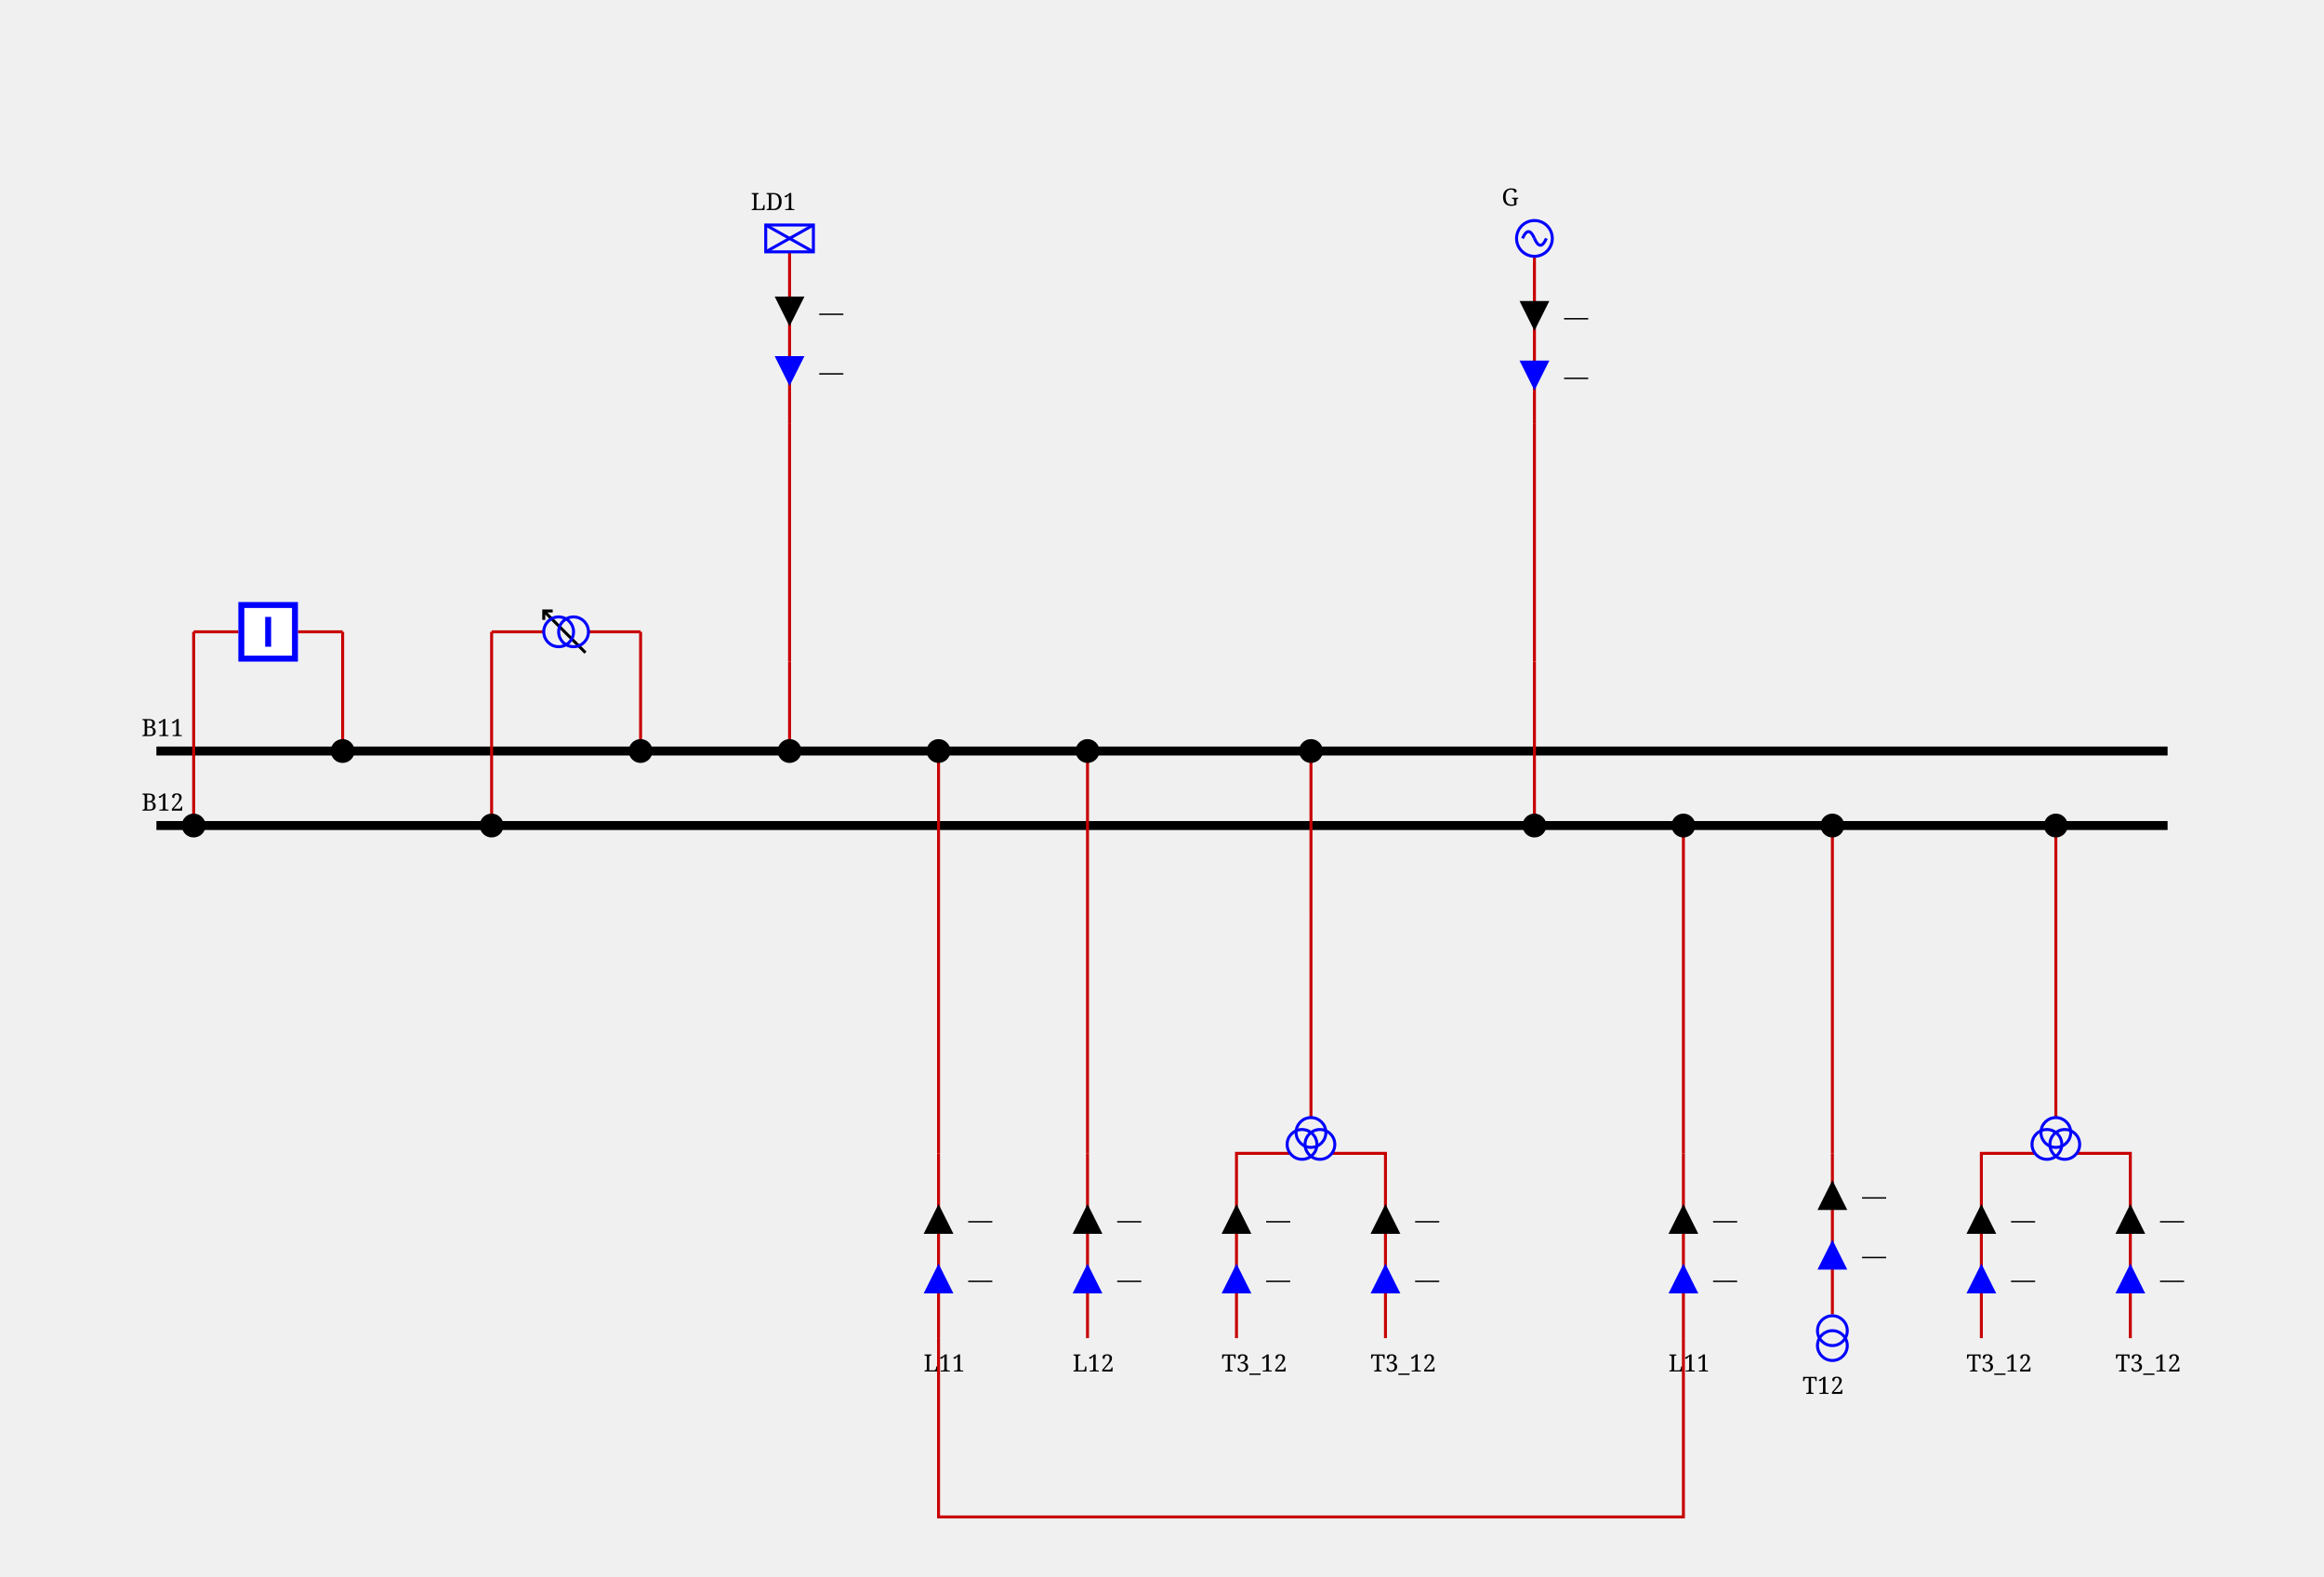
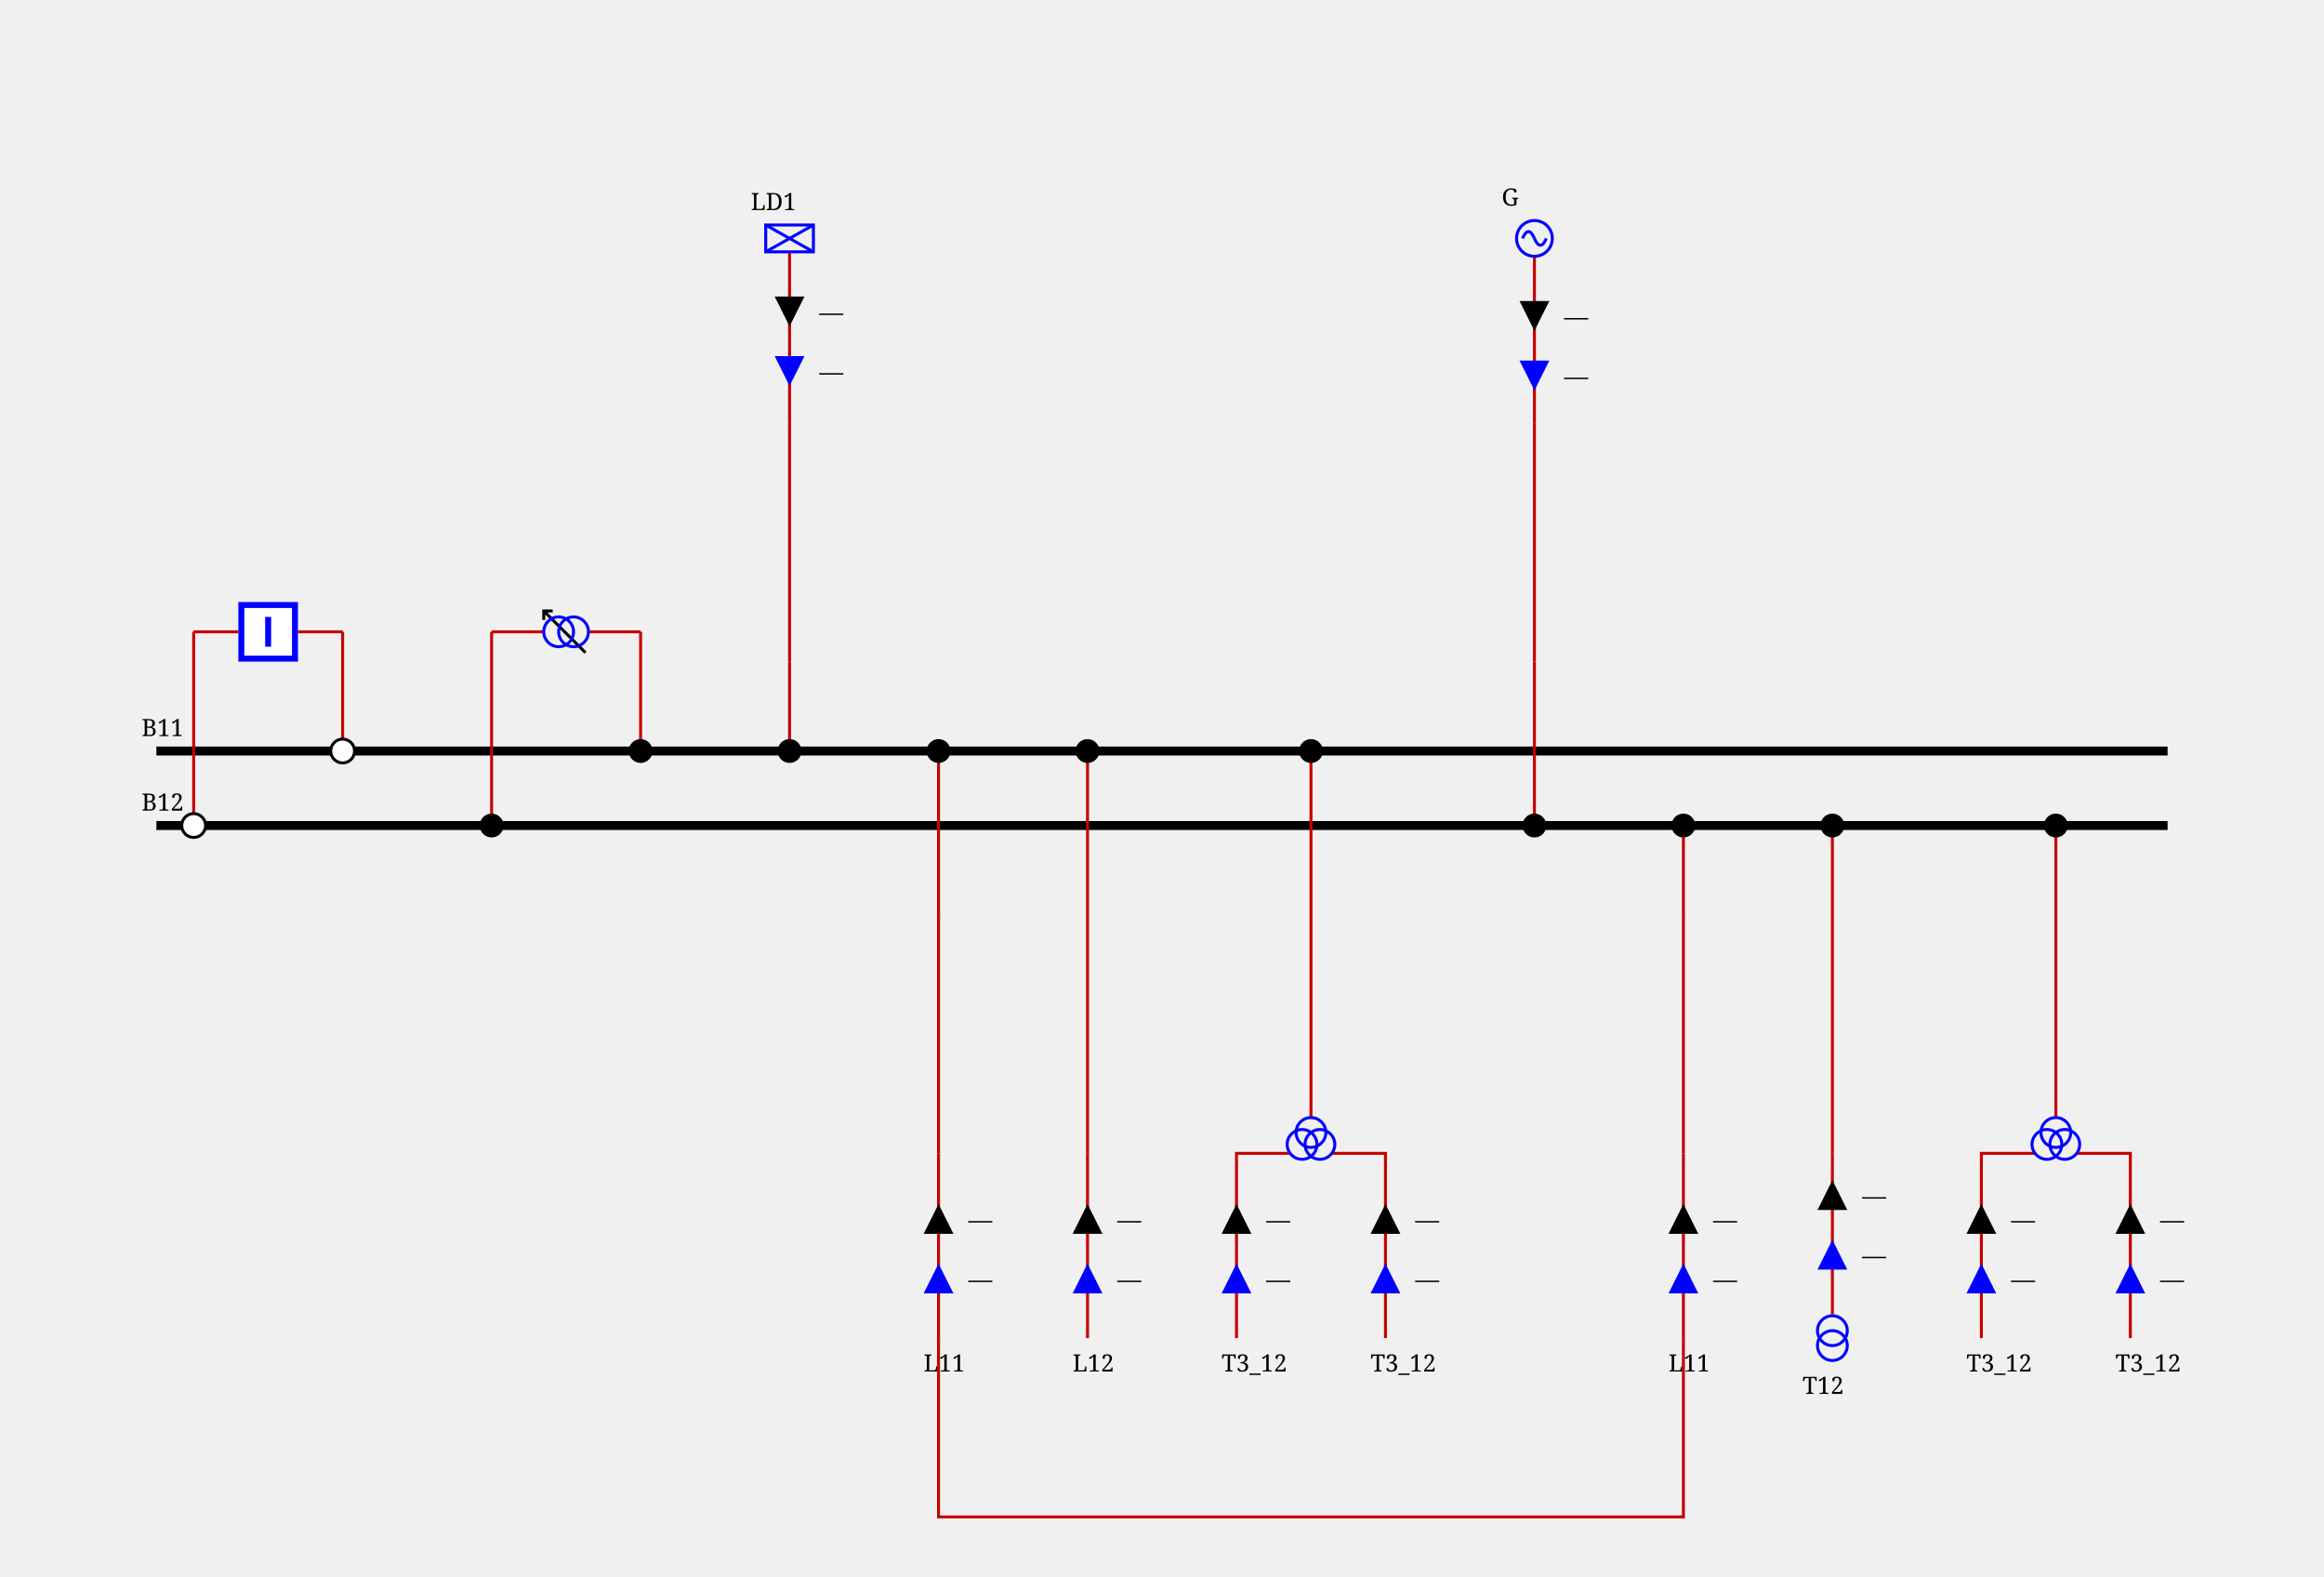
<svg xmlns="http://www.w3.org/2000/svg" height="529.0" viewBox="0 0 780.0 529.0" width="780.0">
  <style>
/* ----------------------------------------------------------------------- */
/* File: tautologies.css ------------------------------------------------- */
.sld-out .sld-arrow-in {visibility: hidden}
.sld-in .sld-arrow-out {visibility: hidden}
.sld-closed .sld-sw-open {visibility: hidden}
.sld-open .sld-sw-closed {visibility: hidden}
.sld-hidden-node {visibility: hidden}
.sld-top-feeder .sld-label {dominant-baseline: auto}
.sld-bottom-feeder .sld-label {dominant-baseline: hanging}
.sld-active-power .sld-label {dominant-baseline: mathematical}
.sld-reactive-power .sld-label {dominant-baseline: mathematical}
.sld-current .sld-label {dominant-baseline: mathematical}
.sld-bus-connection.sld-disconnected-bus-connection {stroke: var(--sld-vl-color, black); fill: white}
/* ----------------------------------------------------------------------- */
/* File: baseVoltages.css ------------------------------------------------ */
.sld-vl300to500 {--sld-vl-color: #ff0000}
.sld-vl180to300 {--sld-vl-color: #228b22}
.sld-vl120to180 {--sld-vl-color: #01afaf}
.sld-vl70to120 {--sld-vl-color: #cc5500}
.sld-vl50to70 {--sld-vl-color: #a020f0}
.sld-vl30to50 {--sld-vl-color: #ff8290}
.sld-vl0to30 {--sld-vl-color: #abae28}
/* ----------------------------------------------------------------------- */
/* File : components.css ------------------------------------------------- */
/* Stroke black */
.sld-disconnector {stroke-width: 3; stroke: black; fill: none}
/* Stroke blue */
.sld-breaker {stroke-width: 2; stroke: blue; fill:white}
.sld-load-break-switch {stroke: blue; fill: white}
/* Stroke --sld-vl-color with fallback black */
.sld-bus-connection {fill: var(--sld-vl-color, black)}
.sld-cell-shape-flat .sld-bus-connection {visibility: hidden}
.sld-busbar-section {stroke: var(--sld-vl-color, black); stroke-width: 3; fill: none}
/* Stroke --sld-vl-color with fallback red */
.sld-wire {stroke: var(--sld-vl-color, #c80000); fill: none}
/* Stroke --sld-vl-color with fallback blue */
.sld-load {stroke: var(--sld-vl-color, blue); fill: none}
.sld-battery {stroke: var(--sld-vl-color, blue); fill: none}
.sld-generator {stroke: var(--sld-vl-color, blue); fill: none}
.sld-two-wt {stroke: var(--sld-vl-color, blue); fill: none}
.sld-three-wt {stroke: var(--sld-vl-color, blue); fill: none}
.sld-winding {stroke: var(--sld-vl-color, blue); fill: none}
.sld-capacitor {stroke: var(--sld-vl-color, blue); fill: none}
.sld-inductor {stroke: var(--sld-vl-color, blue); fill: none}
.sld-pst {stroke: var(--sld-vl-color, blue); fill: none}
.sld-pst-arrow {stroke: black; fill: none}
.sld-svc {stroke: var(--sld-vl-color, blue); fill: none}
.sld-vsc {stroke: var(--sld-vl-color, blue); font-size: 7.43px; fill: none}
/* Stroke none &amp; fill: --sld-vl-color */
.sld-node-infos {stroke: none; fill: var(--sld-vl-color, black)}
/* Stroke none &amp; fill: black */
.sld-node {stroke: none; fill: black}
.sld-flash {stroke: none; fill: black}
.sld-lock {stroke: none; fill: black}
.sld-unknown {stroke: none; fill: black}
/* Fonts */
.sld-label {stroke: none; fill: black; font: 8px serif}
.sld-angle, .sld-voltage {font: 10px serif}
.sld-graph-label {font: 12px serif}
/* Specific */
.sld-grid {stroke: #003700; stroke-dasharray: 1,10}
.sld-feeder-info.sld-active-power {fill:black}
.sld-feeder-info.sld-reactive-power {fill:blue}
.sld-feeder-info.sld-current {fill:purple}
.sld-frame {fill: var(--sld-background-color, transparent)}
/* Stroke maroon for fictitious switch */
.sld-breaker.sld-fictitious {stroke: maroon}
.sld-disconnector.sld-fictitious {stroke: maroon}
.sld-load-break-switch.sld-fictitious {stroke: maroon}
.sld-busbar-section.sld-fictitious {stroke: var(--sld-vl-color, #c80000); stroke-width: 1}

</style>
  <rect class="sld-frame" height="100%" width="100%" />
  <g>
    <g class="sld-busbar-section sld-vl300to500" id="idB11" transform="translate(52.5,252.0)">
      <line x1="0" x2="675.0" y1="0" y2="0" />
      <text class="sld-label" id="B11_NW_LABEL" x="-5.0" y="-5.0">B11</text>
    </g>
    <g class="sld-busbar-section sld-vl300to500" id="idB12" transform="translate(52.5,277.0)">
      <line x1="0" x2="675.0" y1="0" y2="0" />
      <text class="sld-label" id="B12_NW_LABEL" x="-5.0" y="-5.0">B12</text>
    </g>
    <g class="sld-intern-cell sld-cell-shape-vertical" id="idINTERN_32_0">
      <g class="sld-wire sld-vl300to500" id="_95_VL1_95_INTERNAL_95_VL1_95_BUSCO_95_B11_95_BR1_45_BR1_95_BUSCO_95_B11_95_BR1">
        <polyline points="115.0,212.0,115.0,252.0" />
      </g>
      <g class="sld-wire sld-vl300to500" id="_95_VL1_95_BR1_95_INTERNAL_95_VL1_95_BUSCO_95_B11_95_BR1_45_BR1">
        <polyline points="100.0,212.0,115.0,212.0" />
      </g>
      <g class="sld-wire sld-vl300to500" id="_95_VL1_95_INTERNAL_95_VL1_95_BUSCO_95_B12_95_BR1_45_BR1_95_BR1">
        <polyline points="65.0,212.0,80.0,212.0" />
      </g>
      <g class="sld-wire sld-vl300to500" id="_95_VL1_95_BUSCO_95_B12_95_BR1_95_INTERNAL_95_VL1_95_BUSCO_95_B12_95_BR1_45_BR1">
        <polyline points="65.0,277.0,65.0,212.0" />
      </g>
-       <g class="sld-bus-connection sld-fictitious sld-vl300to500" id="idBUSCO_95_B11_95_BR1" transform="translate(111.0,248.0)">
+       <g class="sld-bus-connection sld-fictitious sld-disconnected-bus-connection sld-vl300to500" id="idBUSCO_95_B11_95_BR1" transform="translate(111.0,248.0)">
        <circle cx="4" cy="4" r="4" />
      </g>
      <g class="sld-node sld-hidden-node sld-fictitious sld-vl300to500" id="idINTERNAL_95_VL1_95_BUSCO_95_B11_95_BR1_45_BR1" transform="translate(111.0,208.0)">
        <circle cx="4" cy="4" r="4" />
      </g>
      <g class="sld-breaker sld-open sld-vl300to500" id="idBR1" transform="translate(80.0,202.0)">
        <path class="sld-sw-closed" d="M1,1 V19 H19 V1z M10,5 V15" transform="rotate(90.0,10.0,10.0)" />
        <path class="sld-sw-open" d="M1,1 V19 H19 V1z M5,10 H15" transform="rotate(90.0,10.0,10.0)" />
      </g>
      <g class="sld-node sld-hidden-node sld-fictitious sld-vl300to500" id="idINTERNAL_95_VL1_95_BUSCO_95_B12_95_BR1_45_BR1" transform="translate(61.0,208.0)">
        <circle cx="4" cy="4" r="4" />
      </g>
-       <g class="sld-bus-connection sld-fictitious sld-vl300to500" id="idBUSCO_95_B12_95_BR1" transform="translate(61.0,273.0)">
+       <g class="sld-bus-connection sld-fictitious sld-disconnected-bus-connection sld-vl300to500" id="idBUSCO_95_B12_95_BR1" transform="translate(61.0,273.0)">
        <circle cx="4" cy="4" r="4" />
      </g>
    </g>
    <g class="sld-intern-cell sld-cell-shape-vertical" id="idINTERN_32_1">
      <g class="sld-wire sld-vl300to500" id="_95_VL1_95_BUSCO_95_B11_95_T11_95_INTERNAL_95_VL1_95_BUSCO_95_B11_95_T11_45_T11">
        <polyline points="215.0,252.0,215.0,212.0" />
      </g>
      <g class="sld-wire sld-vl300to500" id="_95_VL1_95_INTERNAL_95_VL1_95_BUSCO_95_B11_95_T11_45_T11_95_T11">
        <polyline points="215.0,212.0,197.5,212.0" />
      </g>
      <g class="sld-wire sld-vl300to500" id="_95_VL1_95_INTERNAL_95_VL1_95_BUSCO_95_B12_95_T11_45_T11_95_T11">
        <polyline points="165.0,212.0,182.5,212.0" />
      </g>
      <g class="sld-wire sld-vl300to500" id="_95_VL1_95_BUSCO_95_B12_95_T11_95_INTERNAL_95_VL1_95_BUSCO_95_B12_95_T11_45_T11">
        <polyline points="165.0,277.0,165.0,212.0" />
      </g>
      <g class="sld-bus-connection sld-fictitious sld-vl300to500" id="idBUSCO_95_B11_95_T11" transform="translate(211.0,248.0)">
        <circle cx="4" cy="4" r="4" />
      </g>
      <g class="sld-node sld-hidden-node sld-fictitious sld-vl300to500" id="idINTERNAL_95_VL1_95_BUSCO_95_B11_95_T11_45_T11" transform="translate(211.0,208.0)">
        <circle cx="4" cy="4" r="4" />
      </g>
      <g class="sld-pst sld-vl300to500" id="idT11" transform="translate(183.0,204.5)">
        <path class="sld-pst-arrow" d="M14,0 0,14 M11,0 14,0 14,3" transform="rotate(270.0,7.0,7.5)" />
        <circle class="sld-winding" cx="7" cy="10" r="5" transform="rotate(270.0,7.0,7.5)" />
        <circle class="sld-winding" cx="7" cy="5" r="5" transform="rotate(270.0,7.0,7.5)" />
      </g>
      <g class="sld-node sld-hidden-node sld-fictitious sld-vl300to500" id="idINTERNAL_95_VL1_95_BUSCO_95_B12_95_T11_45_T11" transform="translate(161.0,208.0)">
        <circle cx="4" cy="4" r="4" />
      </g>
      <g class="sld-bus-connection sld-fictitious sld-vl300to500" id="idBUSCO_95_B12_95_T11" transform="translate(161.0,273.0)">
        <circle cx="4" cy="4" r="4" />
      </g>
    </g>
    <g class="sld-extern-cell sld-cell-direction-top" id="idEXTERN_32_2">
      <g class="sld-wire sld-vl300to500" id="_95_VL1_95_BUSCO_95_B11_95_LD1_95_INTERNAL_95_VL1_95_BUSCO_95_B11_95_LD1_45_LD1">
        <polyline points="265.0,252.0,265.0,222.0" />
      </g>
      <g class="sld-wire sld-vl300to500" id="_95_VL1_95_INTERNAL_95_VL1_95_BUSCO_95_B11_95_LD1_45_LD1_95_INTERNAL_95_VL1_95_LD1">
        <polyline points="265.0,222.0,265.0,142.0" />
      </g>
      <g class="sld-wire sld-vl300to500" id="_95_VL1_95_INTERNAL_95_VL1_95_LD1_95_LD1">
        <polyline points="265.0,142.0,265.0,84.5" />
      </g>
      <g class="sld-active-power sld-feeder-info sld-in" id="idLD1_ARROW_ACTIVE" transform="translate(260.0,99.5)">
        <polygon class="sld-arrow-in" points="0,0 10,0 5,10" />
        <polygon class="sld-arrow-out" points="5,0 10,10 0,10" />
        <text class="sld-label" x="15.0" y="5.0">—</text>
      </g>
      <g class="sld-reactive-power sld-feeder-info sld-in" id="idLD1_ARROW_REACTIVE" transform="translate(260.0,119.5)">
        <polygon class="sld-arrow-in" points="0,0 10,0 5,10" />
        <polygon class="sld-arrow-out" points="5,0 10,10 0,10" />
        <text class="sld-label" x="15.0" y="5.0">—</text>
      </g>
      <g class="sld-bus-connection sld-fictitious sld-vl300to500" id="idBUSCO_95_B11_95_LD1" transform="translate(261.0,248.0)">
        <circle cx="4" cy="4" r="4" />
      </g>
      <g class="sld-node sld-hidden-node sld-fictitious sld-vl300to500" id="idINTERNAL_95_VL1_95_BUSCO_95_B11_95_LD1_45_LD1" transform="translate(261.0,218.0)">
        <circle cx="4" cy="4" r="4" />
      </g>
      <g class="sld-node sld-hidden-node sld-fictitious sld-vl300to500" id="idINTERNAL_95_VL1_95_LD1" transform="translate(261.0,138.0)">
        <circle cx="4" cy="4" r="4" />
      </g>
      <g class="sld-load sld-top-feeder sld-vl300to500" id="idLD1" transform="translate(257.0,75.5)">
        <rect height="9" width="16" />
        <line x1="0" x2="16" y1="0" y2="9" />
        <line x1="16" x2="0" y1="0" y2="9" />
        <text class="sld-label" id="LD1_N_LABEL" x="-5.0" y="-5.0">LD1</text>
      </g>
    </g>
    <g class="sld-extern-cell sld-cell-direction-bottom" id="idEXTERN_32_3">
      <g class="sld-wire sld-vl300to500" id="_95_VL1_95_BUSCO_95_B11_95_L11_95_ONE_95_INTERNAL_95_VL1_95_BUSCO_95_B11_95_L11_95_ONE_45_L11_95_ONE">
        <polyline points="315.0,252.0,315.0,307.0" />
      </g>
      <g class="sld-wire sld-vl300to500" id="_95_VL1_95_INTERNAL_95_VL1_95_BUSCO_95_B11_95_L11_95_ONE_45_L11_95_ONE_95_INTERNAL_95_VL1_95_L11_95_ONE">
        <polyline points="315.0,307.0,315.0,387.0" />
      </g>
      <g class="sld-wire sld-vl300to500" id="_95_VL1_95_INTERNAL_95_VL1_95_L11_95_ONE_95_L11_95_ONE">
        <polyline points="315.0,387.0,315.0,449.0" />
      </g>
      <g class="sld-reactive-power sld-feeder-info sld-in" id="idL11_95_ONE_ARROW_REACTIVE" transform="translate(310.0,424.0)">
        <polygon class="sld-arrow-in" points="0,0 10,0 5,10" transform="rotate(180.0,5.0,5.0)" />
        <polygon class="sld-arrow-out" points="5,0 10,10 0,10" transform="rotate(180.0,5.0,5.0)" />
        <text class="sld-label" x="15.0" y="5.0">—</text>
      </g>
      <g class="sld-active-power sld-feeder-info sld-in" id="idL11_95_ONE_ARROW_ACTIVE" transform="translate(310.0,404.0)">
        <polygon class="sld-arrow-in" points="0,0 10,0 5,10" transform="rotate(180.0,5.0,5.0)" />
        <polygon class="sld-arrow-out" points="5,0 10,10 0,10" transform="rotate(180.0,5.0,5.0)" />
        <text class="sld-label" x="15.0" y="5.0">—</text>
      </g>
      <g class="sld-bus-connection sld-fictitious sld-vl300to500" id="idBUSCO_95_B11_95_L11_95_ONE" transform="translate(311.0,248.0)">
        <circle cx="4" cy="4" r="4" />
      </g>
      <g class="sld-node sld-hidden-node sld-fictitious sld-vl300to500" id="idINTERNAL_95_VL1_95_BUSCO_95_B11_95_L11_95_ONE_45_L11_95_ONE" transform="translate(311.0,303.0)">
        <circle cx="4" cy="4" r="4" />
      </g>
      <g class="sld-node sld-hidden-node sld-fictitious sld-vl300to500" id="idINTERNAL_95_VL1_95_L11_95_ONE" transform="translate(311.0,383.0)">
        <circle cx="4" cy="4" r="4" />
      </g>
      <g class="sld-bottom-feeder" id="idL11_95_ONE" transform="translate(315.0,449.0)">
        <text class="sld-label" id="L11_ONE_S_LABEL" x="-5.0" y="5.0">L11</text>
      </g>
    </g>
    <g class="sld-extern-cell sld-cell-direction-bottom" id="idEXTERN_32_4">
      <g class="sld-wire sld-vl300to500" id="_95_VL1_95_BUSCO_95_B11_95_L12_95_ONE_95_INTERNAL_95_VL1_95_BUSCO_95_B11_95_L12_95_ONE_45_L12_95_ONE">
        <polyline points="365.0,252.0,365.0,307.0" />
      </g>
      <g class="sld-wire sld-vl300to500" id="_95_VL1_95_INTERNAL_95_VL1_95_BUSCO_95_B11_95_L12_95_ONE_45_L12_95_ONE_95_INTERNAL_95_VL1_95_L12_95_ONE">
        <polyline points="365.0,307.0,365.0,387.0" />
      </g>
      <g class="sld-wire sld-vl300to500" id="_95_VL1_95_INTERNAL_95_VL1_95_L12_95_ONE_95_L12_95_ONE">
        <polyline points="365.0,387.0,365.0,449.0" />
      </g>
      <g class="sld-reactive-power sld-feeder-info sld-in" id="idL12_95_ONE_ARROW_REACTIVE" transform="translate(360.0,424.0)">
        <polygon class="sld-arrow-in" points="0,0 10,0 5,10" transform="rotate(180.0,5.0,5.0)" />
        <polygon class="sld-arrow-out" points="5,0 10,10 0,10" transform="rotate(180.0,5.0,5.0)" />
        <text class="sld-label" x="15.0" y="5.0">—</text>
      </g>
      <g class="sld-active-power sld-feeder-info sld-in" id="idL12_95_ONE_ARROW_ACTIVE" transform="translate(360.0,404.0)">
        <polygon class="sld-arrow-in" points="0,0 10,0 5,10" transform="rotate(180.0,5.0,5.0)" />
        <polygon class="sld-arrow-out" points="5,0 10,10 0,10" transform="rotate(180.0,5.0,5.0)" />
        <text class="sld-label" x="15.0" y="5.0">—</text>
      </g>
      <g class="sld-bus-connection sld-fictitious sld-vl300to500" id="idBUSCO_95_B11_95_L12_95_ONE" transform="translate(361.0,248.0)">
        <circle cx="4" cy="4" r="4" />
      </g>
      <g class="sld-node sld-hidden-node sld-fictitious sld-vl300to500" id="idINTERNAL_95_VL1_95_BUSCO_95_B11_95_L12_95_ONE_45_L12_95_ONE" transform="translate(361.0,303.0)">
        <circle cx="4" cy="4" r="4" />
      </g>
      <g class="sld-node sld-hidden-node sld-fictitious sld-vl300to500" id="idINTERNAL_95_VL1_95_L12_95_ONE" transform="translate(361.0,383.0)">
        <circle cx="4" cy="4" r="4" />
      </g>
      <g class="sld-bottom-feeder" id="idL12_95_ONE" transform="translate(365.0,449.0)">
        <text class="sld-label" id="L12_ONE_S_LABEL" x="-5.0" y="5.0">L12</text>
      </g>
    </g>
    <g class="sld-extern-cell sld-cell-direction-bottom" id="idEXTERN_32_5">
      <g class="sld-wire sld-vl300to500" id="_95_VL1_95_BUSCO_95_B11_95_MIDDLE_95_T3_95_12_95_ONE_95_INTERNAL_95_VL1_95_BUSCO_95_B11_95_MIDDLE_95_T3_95_12_95_ONE_45_MIDDLE_95_T3_95_12_95_ONE">
        <polyline points="440.0,252.0,440.0,307.0" />
      </g>
      <g class="sld-wire sld-vl300to500" id="_95_VL1_95_INTERNAL_95_VL1_95_BUSCO_95_B11_95_MIDDLE_95_T3_95_12_95_ONE_45_MIDDLE_95_T3_95_12_95_ONE_95_MIDDLE_95_T3_95_12_95_ONE">
        <polyline points="440.0,307.0,440.0,375.0" />
      </g>
      <g class="sld-wire sld-vl300to500" id="_95_VL1_95_T3_95_12_95_TWO_95_MIDDLE_95_T3_95_12_95_ONE">
        <polyline points="415.0,449.0,415.0,387.0,433.0,387.0" />
      </g>
      <g class="sld-reactive-power sld-feeder-info sld-in" id="idT3_95_12_95_TWO_ARROW_REACTIVE" transform="translate(410.0,424.0)">
        <polygon class="sld-arrow-in" points="0,0 10,0 5,10" transform="rotate(180.0,5.0,5.0)" />
        <polygon class="sld-arrow-out" points="5,0 10,10 0,10" transform="rotate(180.0,5.0,5.0)" />
        <text class="sld-label" x="15.0" y="5.0">—</text>
      </g>
      <g class="sld-active-power sld-feeder-info sld-in" id="idT3_95_12_95_TWO_ARROW_ACTIVE" transform="translate(410.0,404.0)">
        <polygon class="sld-arrow-in" points="0,0 10,0 5,10" transform="rotate(180.0,5.0,5.0)" />
        <polygon class="sld-arrow-out" points="5,0 10,10 0,10" transform="rotate(180.0,5.0,5.0)" />
        <text class="sld-label" x="15.0" y="5.0">—</text>
      </g>
      <g class="sld-wire sld-vl300to500" id="_95_VL1_95_T3_95_12_95_THREE_95_MIDDLE_95_T3_95_12_95_ONE">
        <polyline points="465.0,449.0,465.0,387.0,447.0,387.0" />
      </g>
      <g class="sld-reactive-power sld-feeder-info sld-in" id="idT3_95_12_95_THREE_ARROW_REACTIVE" transform="translate(460.0,424.0)">
        <polygon class="sld-arrow-in" points="0,0 10,0 5,10" transform="rotate(180.0,5.0,5.0)" />
        <polygon class="sld-arrow-out" points="5,0 10,10 0,10" transform="rotate(180.0,5.0,5.0)" />
        <text class="sld-label" x="15.0" y="5.0">—</text>
      </g>
      <g class="sld-active-power sld-feeder-info sld-in" id="idT3_95_12_95_THREE_ARROW_ACTIVE" transform="translate(460.0,404.0)">
        <polygon class="sld-arrow-in" points="0,0 10,0 5,10" transform="rotate(180.0,5.0,5.0)" />
        <polygon class="sld-arrow-out" points="5,0 10,10 0,10" transform="rotate(180.0,5.0,5.0)" />
        <text class="sld-label" x="15.0" y="5.0">—</text>
      </g>
      <g class="sld-bus-connection sld-fictitious sld-vl300to500" id="idBUSCO_95_B11_95_MIDDLE_95_T3_95_12_95_ONE" transform="translate(436.0,248.0)">
        <circle cx="4" cy="4" r="4" />
      </g>
      <g class="sld-node sld-hidden-node sld-fictitious sld-vl300to500" id="idINTERNAL_95_VL1_95_BUSCO_95_B11_95_MIDDLE_95_T3_95_12_95_ONE_45_MIDDLE_95_T3_95_12_95_ONE" transform="translate(436.0,303.0)">
        <circle cx="4" cy="4" r="4" />
      </g>
      <g class="sld-three-wt sld-fictitious" id="idMIDDLE_95_T3_95_12_95_ONE" transform="translate(432.0,375.0)">
        <circle class="sld-vl300to500 sld-winding" cx="5" cy="15" r="5" transform="scale(1, -1) translate(0, -24.0)" />
        <circle class="sld-vl300to500 sld-winding" cx="11" cy="15" r="5" transform="scale(1, -1) translate(0, -24.0)" />
        <circle class="sld-vl300to500 sld-winding" cx="8" cy="19" r="5" transform="scale(1, -1) translate(0, -24.0)" />
      </g>
      <g class="sld-bottom-feeder sld-vl300to500" id="idT3_95_12_95_TWO" transform="translate(415.0,449.0)">
        <text class="sld-label" id="T3_12_TWO_S_LABEL" x="-5.0" y="5.0">T3_12</text>
      </g>
      <g class="sld-bottom-feeder sld-vl300to500" id="idT3_95_12_95_THREE" transform="translate(465.0,449.0)">
        <text class="sld-label" id="T3_12_THREE_S_LABEL" x="-5.0" y="5.0">T3_12</text>
      </g>
    </g>
    <g class="sld-extern-cell sld-cell-direction-top" id="idEXTERN_32_6">
      <g class="sld-wire sld-vl300to500" id="_95_VL1_95_BUSCO_95_B12_95_G_95_INTERNAL_95_VL1_95_BUSCO_95_B12_95_G_45_G">
        <polyline points="515.0,277.0,515.0,222.0" />
      </g>
      <g class="sld-wire sld-vl300to500" id="_95_VL1_95_INTERNAL_95_VL1_95_BUSCO_95_B12_95_G_45_G_95_INTERNAL_95_VL1_95_G">
        <polyline points="515.0,222.0,515.0,142.0" />
      </g>
      <g class="sld-wire sld-vl300to500" id="_95_VL1_95_INTERNAL_95_VL1_95_G_95_G">
        <polyline points="515.0,142.0,515.0,86.0" />
      </g>
      <g class="sld-active-power sld-feeder-info sld-in" id="idG_ARROW_ACTIVE" transform="translate(510.0,101.0)">
        <polygon class="sld-arrow-in" points="0,0 10,0 5,10" />
        <polygon class="sld-arrow-out" points="5,0 10,10 0,10" />
        <text class="sld-label" x="15.0" y="5.0">—</text>
      </g>
      <g class="sld-reactive-power sld-feeder-info sld-in" id="idG_ARROW_REACTIVE" transform="translate(510.0,121.0)">
        <polygon class="sld-arrow-in" points="0,0 10,0 5,10" />
        <polygon class="sld-arrow-out" points="5,0 10,10 0,10" />
        <text class="sld-label" x="15.0" y="5.0">—</text>
      </g>
      <g class="sld-bus-connection sld-fictitious sld-vl300to500" id="idBUSCO_95_B12_95_G" transform="translate(511.0,273.0)">
        <circle cx="4" cy="4" r="4" />
      </g>
      <g class="sld-node sld-hidden-node sld-fictitious sld-vl300to500" id="idINTERNAL_95_VL1_95_BUSCO_95_B12_95_G_45_G" transform="translate(511.0,218.0)">
        <circle cx="4" cy="4" r="4" />
      </g>
      <g class="sld-node sld-hidden-node sld-fictitious sld-vl300to500" id="idINTERNAL_95_VL1_95_G" transform="translate(511.0,138.0)">
        <circle cx="4" cy="4" r="4" />
      </g>
      <g class="sld-generator sld-top-feeder sld-vl300to500" id="idG" transform="translate(509.0,74.0)">
        <circle cx="6" cy="6" r="6" />
        <path d="M6,6 A 6 40 0 0 0 2,6" />
        <path d="M6,6 A 6 40 0 0 0 10,6" />
        <text class="sld-label" id="G_N_LABEL" x="-5.0" y="-5.0">G</text>
      </g>
    </g>
    <g class="sld-extern-cell sld-cell-direction-bottom" id="idEXTERN_32_7">
      <g class="sld-wire sld-vl300to500" id="_95_VL1_95_BUSCO_95_B12_95_L11_95_TWO_95_INTERNAL_95_VL1_95_BUSCO_95_B12_95_L11_95_TWO_45_L11_95_TWO">
        <polyline points="565.0,277.0,565.0,307.0" />
      </g>
      <g class="sld-wire sld-vl300to500" id="_95_VL1_95_INTERNAL_95_VL1_95_BUSCO_95_B12_95_L11_95_TWO_45_L11_95_TWO_95_INTERNAL_95_VL1_95_L11_95_TWO">
        <polyline points="565.0,307.0,565.0,387.0" />
      </g>
      <g class="sld-wire sld-vl300to500" id="_95_VL1_95_INTERNAL_95_VL1_95_L11_95_TWO_95_L11_95_TWO">
        <polyline points="565.0,387.0,565.0,449.0" />
      </g>
      <g class="sld-reactive-power sld-feeder-info sld-in" id="idL11_95_TWO_ARROW_REACTIVE" transform="translate(560.0,424.0)">
        <polygon class="sld-arrow-in" points="0,0 10,0 5,10" transform="rotate(180.0,5.0,5.0)" />
        <polygon class="sld-arrow-out" points="5,0 10,10 0,10" transform="rotate(180.0,5.0,5.0)" />
        <text class="sld-label" x="15.0" y="5.0">—</text>
      </g>
      <g class="sld-active-power sld-feeder-info sld-in" id="idL11_95_TWO_ARROW_ACTIVE" transform="translate(560.0,404.0)">
        <polygon class="sld-arrow-in" points="0,0 10,0 5,10" transform="rotate(180.0,5.0,5.0)" />
        <polygon class="sld-arrow-out" points="5,0 10,10 0,10" transform="rotate(180.0,5.0,5.0)" />
        <text class="sld-label" x="15.0" y="5.0">—</text>
      </g>
      <g class="sld-bus-connection sld-fictitious sld-vl300to500" id="idBUSCO_95_B12_95_L11_95_TWO" transform="translate(561.0,273.0)">
        <circle cx="4" cy="4" r="4" />
      </g>
      <g class="sld-node sld-hidden-node sld-fictitious sld-vl300to500" id="idINTERNAL_95_VL1_95_BUSCO_95_B12_95_L11_95_TWO_45_L11_95_TWO" transform="translate(561.0,303.0)">
        <circle cx="4" cy="4" r="4" />
      </g>
      <g class="sld-node sld-hidden-node sld-fictitious sld-vl300to500" id="idINTERNAL_95_VL1_95_L11_95_TWO" transform="translate(561.0,383.0)">
        <circle cx="4" cy="4" r="4" />
      </g>
      <g class="sld-bottom-feeder" id="idL11_95_TWO" transform="translate(565.0,449.0)">
        <text class="sld-label" id="L11_TWO_S_LABEL" x="-5.0" y="5.0">L11</text>
      </g>
    </g>
    <g class="sld-extern-cell sld-cell-direction-bottom" id="idEXTERN_32_8">
      <g class="sld-wire sld-vl300to500" id="_95_VL1_95_BUSCO_95_B12_95_T12_95_ONE_95_INTERNAL_95_VL1_95_BUSCO_95_B12_95_T12_95_ONE_45_T12_95_ONE">
        <polyline points="615.0,277.0,615.0,307.0" />
      </g>
      <g class="sld-wire sld-vl300to500" id="_95_VL1_95_INTERNAL_95_VL1_95_BUSCO_95_B12_95_T12_95_ONE_45_T12_95_ONE_95_INTERNAL_95_VL1_95_T12_95_ONE">
        <polyline points="615.0,307.0,615.0,387.0" />
      </g>
      <g class="sld-wire sld-vl300to500" id="_95_VL1_95_INTERNAL_95_VL1_95_T12_95_ONE_95_T12_95_ONE">
        <polyline points="615.0,387.0,615.0,441.0" />
      </g>
      <g class="sld-reactive-power sld-feeder-info sld-in" id="idT12_95_ONE_ARROW_REACTIVE" transform="translate(610.0,416.0)">
        <polygon class="sld-arrow-in" points="0,0 10,0 5,10" transform="rotate(180.0,5.0,5.0)" />
        <polygon class="sld-arrow-out" points="5,0 10,10 0,10" transform="rotate(180.0,5.0,5.0)" />
        <text class="sld-label" x="15.0" y="5.0">—</text>
      </g>
      <g class="sld-active-power sld-feeder-info sld-in" id="idT12_95_ONE_ARROW_ACTIVE" transform="translate(610.0,396.0)">
        <polygon class="sld-arrow-in" points="0,0 10,0 5,10" transform="rotate(180.0,5.0,5.0)" />
        <polygon class="sld-arrow-out" points="5,0 10,10 0,10" transform="rotate(180.0,5.0,5.0)" />
        <text class="sld-label" x="15.0" y="5.0">—</text>
      </g>
      <g class="sld-bus-connection sld-fictitious sld-vl300to500" id="idBUSCO_95_B12_95_T12_95_ONE" transform="translate(611.0,273.0)">
        <circle cx="4" cy="4" r="4" />
      </g>
      <g class="sld-node sld-hidden-node sld-fictitious sld-vl300to500" id="idINTERNAL_95_VL1_95_BUSCO_95_B12_95_T12_95_ONE_45_T12_95_ONE" transform="translate(611.0,303.0)">
        <circle cx="4" cy="4" r="4" />
      </g>
      <g class="sld-node sld-hidden-node sld-fictitious sld-vl300to500" id="idINTERNAL_95_VL1_95_T12_95_ONE" transform="translate(611.0,383.0)">
        <circle cx="4" cy="4" r="4" />
      </g>
      <g class="sld-two-wt sld-bottom-feeder" id="idT12_95_ONE" transform="translate(610.0,441.5)">
        <circle class="sld-vl300to500 sld-winding" cx="5" cy="10" r="5" transform="rotate(180.0,5.0,7.5)" />
        <circle class="sld-vl300to500 sld-winding" cx="5" cy="5" r="5" transform="rotate(180.0,5.0,7.5)" />
        <text class="sld-label" id="T12_ONE_S_LABEL" x="-5.0" y="20.0">T12</text>
      </g>
    </g>
    <g class="sld-extern-cell sld-cell-direction-bottom" id="idEXTERN_32_9">
      <g class="sld-wire sld-vl300to500" id="_95_VL1_95_BUSCO_95_B12_95_MIDDLE_95_T3_95_12_95_TWO_95_INTERNAL_95_VL1_95_BUSCO_95_B12_95_MIDDLE_95_T3_95_12_95_TWO_45_MIDDLE_95_T3_95_12_95_TWO">
        <polyline points="690.0,277.0,690.0,307.0" />
      </g>
      <g class="sld-wire sld-vl300to500" id="_95_VL1_95_INTERNAL_95_VL1_95_BUSCO_95_B12_95_MIDDLE_95_T3_95_12_95_TWO_45_MIDDLE_95_T3_95_12_95_TWO_95_MIDDLE_95_T3_95_12_95_TWO">
        <polyline points="690.0,307.0,690.0,375.0" />
      </g>
      <g class="sld-wire sld-vl300to500" id="_95_VL1_95_T3_95_12_95_ONE_95_MIDDLE_95_T3_95_12_95_TWO">
        <polyline points="665.0,449.0,665.0,387.0,683.0,387.0" />
      </g>
      <g class="sld-reactive-power sld-feeder-info sld-in" id="idT3_95_12_95_ONE_ARROW_REACTIVE" transform="translate(660.0,424.0)">
        <polygon class="sld-arrow-in" points="0,0 10,0 5,10" transform="rotate(180.0,5.0,5.0)" />
        <polygon class="sld-arrow-out" points="5,0 10,10 0,10" transform="rotate(180.0,5.0,5.0)" />
        <text class="sld-label" x="15.0" y="5.0">—</text>
      </g>
      <g class="sld-active-power sld-feeder-info sld-in" id="idT3_95_12_95_ONE_ARROW_ACTIVE" transform="translate(660.0,404.0)">
        <polygon class="sld-arrow-in" points="0,0 10,0 5,10" transform="rotate(180.0,5.0,5.0)" />
        <polygon class="sld-arrow-out" points="5,0 10,10 0,10" transform="rotate(180.0,5.0,5.0)" />
        <text class="sld-label" x="15.0" y="5.0">—</text>
      </g>
      <g class="sld-wire sld-vl300to500" id="_95_VL1_95_T3_95_12_95_THREE_95_MIDDLE_95_T3_95_12_95_TWO">
        <polyline points="715.0,449.0,715.0,387.0,697.0,387.0" />
      </g>
      <g class="sld-reactive-power sld-feeder-info sld-in" id="idT3_95_12_95_THREE_ARROW_REACTIVE" transform="translate(710.0,424.0)">
        <polygon class="sld-arrow-in" points="0,0 10,0 5,10" transform="rotate(180.0,5.0,5.0)" />
        <polygon class="sld-arrow-out" points="5,0 10,10 0,10" transform="rotate(180.0,5.0,5.0)" />
        <text class="sld-label" x="15.0" y="5.0">—</text>
      </g>
      <g class="sld-active-power sld-feeder-info sld-in" id="idT3_95_12_95_THREE_ARROW_ACTIVE" transform="translate(710.0,404.0)">
        <polygon class="sld-arrow-in" points="0,0 10,0 5,10" transform="rotate(180.0,5.0,5.0)" />
        <polygon class="sld-arrow-out" points="5,0 10,10 0,10" transform="rotate(180.0,5.0,5.0)" />
        <text class="sld-label" x="15.0" y="5.0">—</text>
      </g>
      <g class="sld-bus-connection sld-fictitious sld-vl300to500" id="idBUSCO_95_B12_95_MIDDLE_95_T3_95_12_95_TWO" transform="translate(686.0,273.0)">
        <circle cx="4" cy="4" r="4" />
      </g>
      <g class="sld-node sld-hidden-node sld-fictitious sld-vl300to500" id="idINTERNAL_95_VL1_95_BUSCO_95_B12_95_MIDDLE_95_T3_95_12_95_TWO_45_MIDDLE_95_T3_95_12_95_TWO" transform="translate(686.0,303.0)">
        <circle cx="4" cy="4" r="4" />
      </g>
      <g class="sld-three-wt sld-fictitious" id="idMIDDLE_95_T3_95_12_95_TWO" transform="translate(682.0,375.0)">
        <circle class="sld-vl300to500 sld-winding" cx="5" cy="15" r="5" transform="scale(1, -1) translate(0, -24.0)" />
        <circle class="sld-vl300to500 sld-winding" cx="11" cy="15" r="5" transform="scale(1, -1) translate(0, -24.0)" />
        <circle class="sld-vl300to500 sld-winding" cx="8" cy="19" r="5" transform="scale(1, -1) translate(0, -24.0)" />
      </g>
      <g class="sld-bottom-feeder sld-vl300to500" id="idT3_95_12_95_ONE" transform="translate(665.0,449.0)">
        <text class="sld-label" id="T3_12_ONE_S_LABEL" x="-5.0" y="5.0">T3_12</text>
      </g>
      <g class="sld-bottom-feeder sld-vl300to500" id="idT3_95_12_95_THREE" transform="translate(715.0,449.0)">
        <text class="sld-label" id="T3_12_THREE_S_LABEL" x="-5.0" y="5.0">T3_12</text>
      </g>
    </g>
    <g class="sld-wire sld-vl300to500" id="idL11">
      <polyline points="315.0,449.0,315.0,509.0,565.0,509.0,565.0,449.0" />
    </g>
  </g>
</svg>
